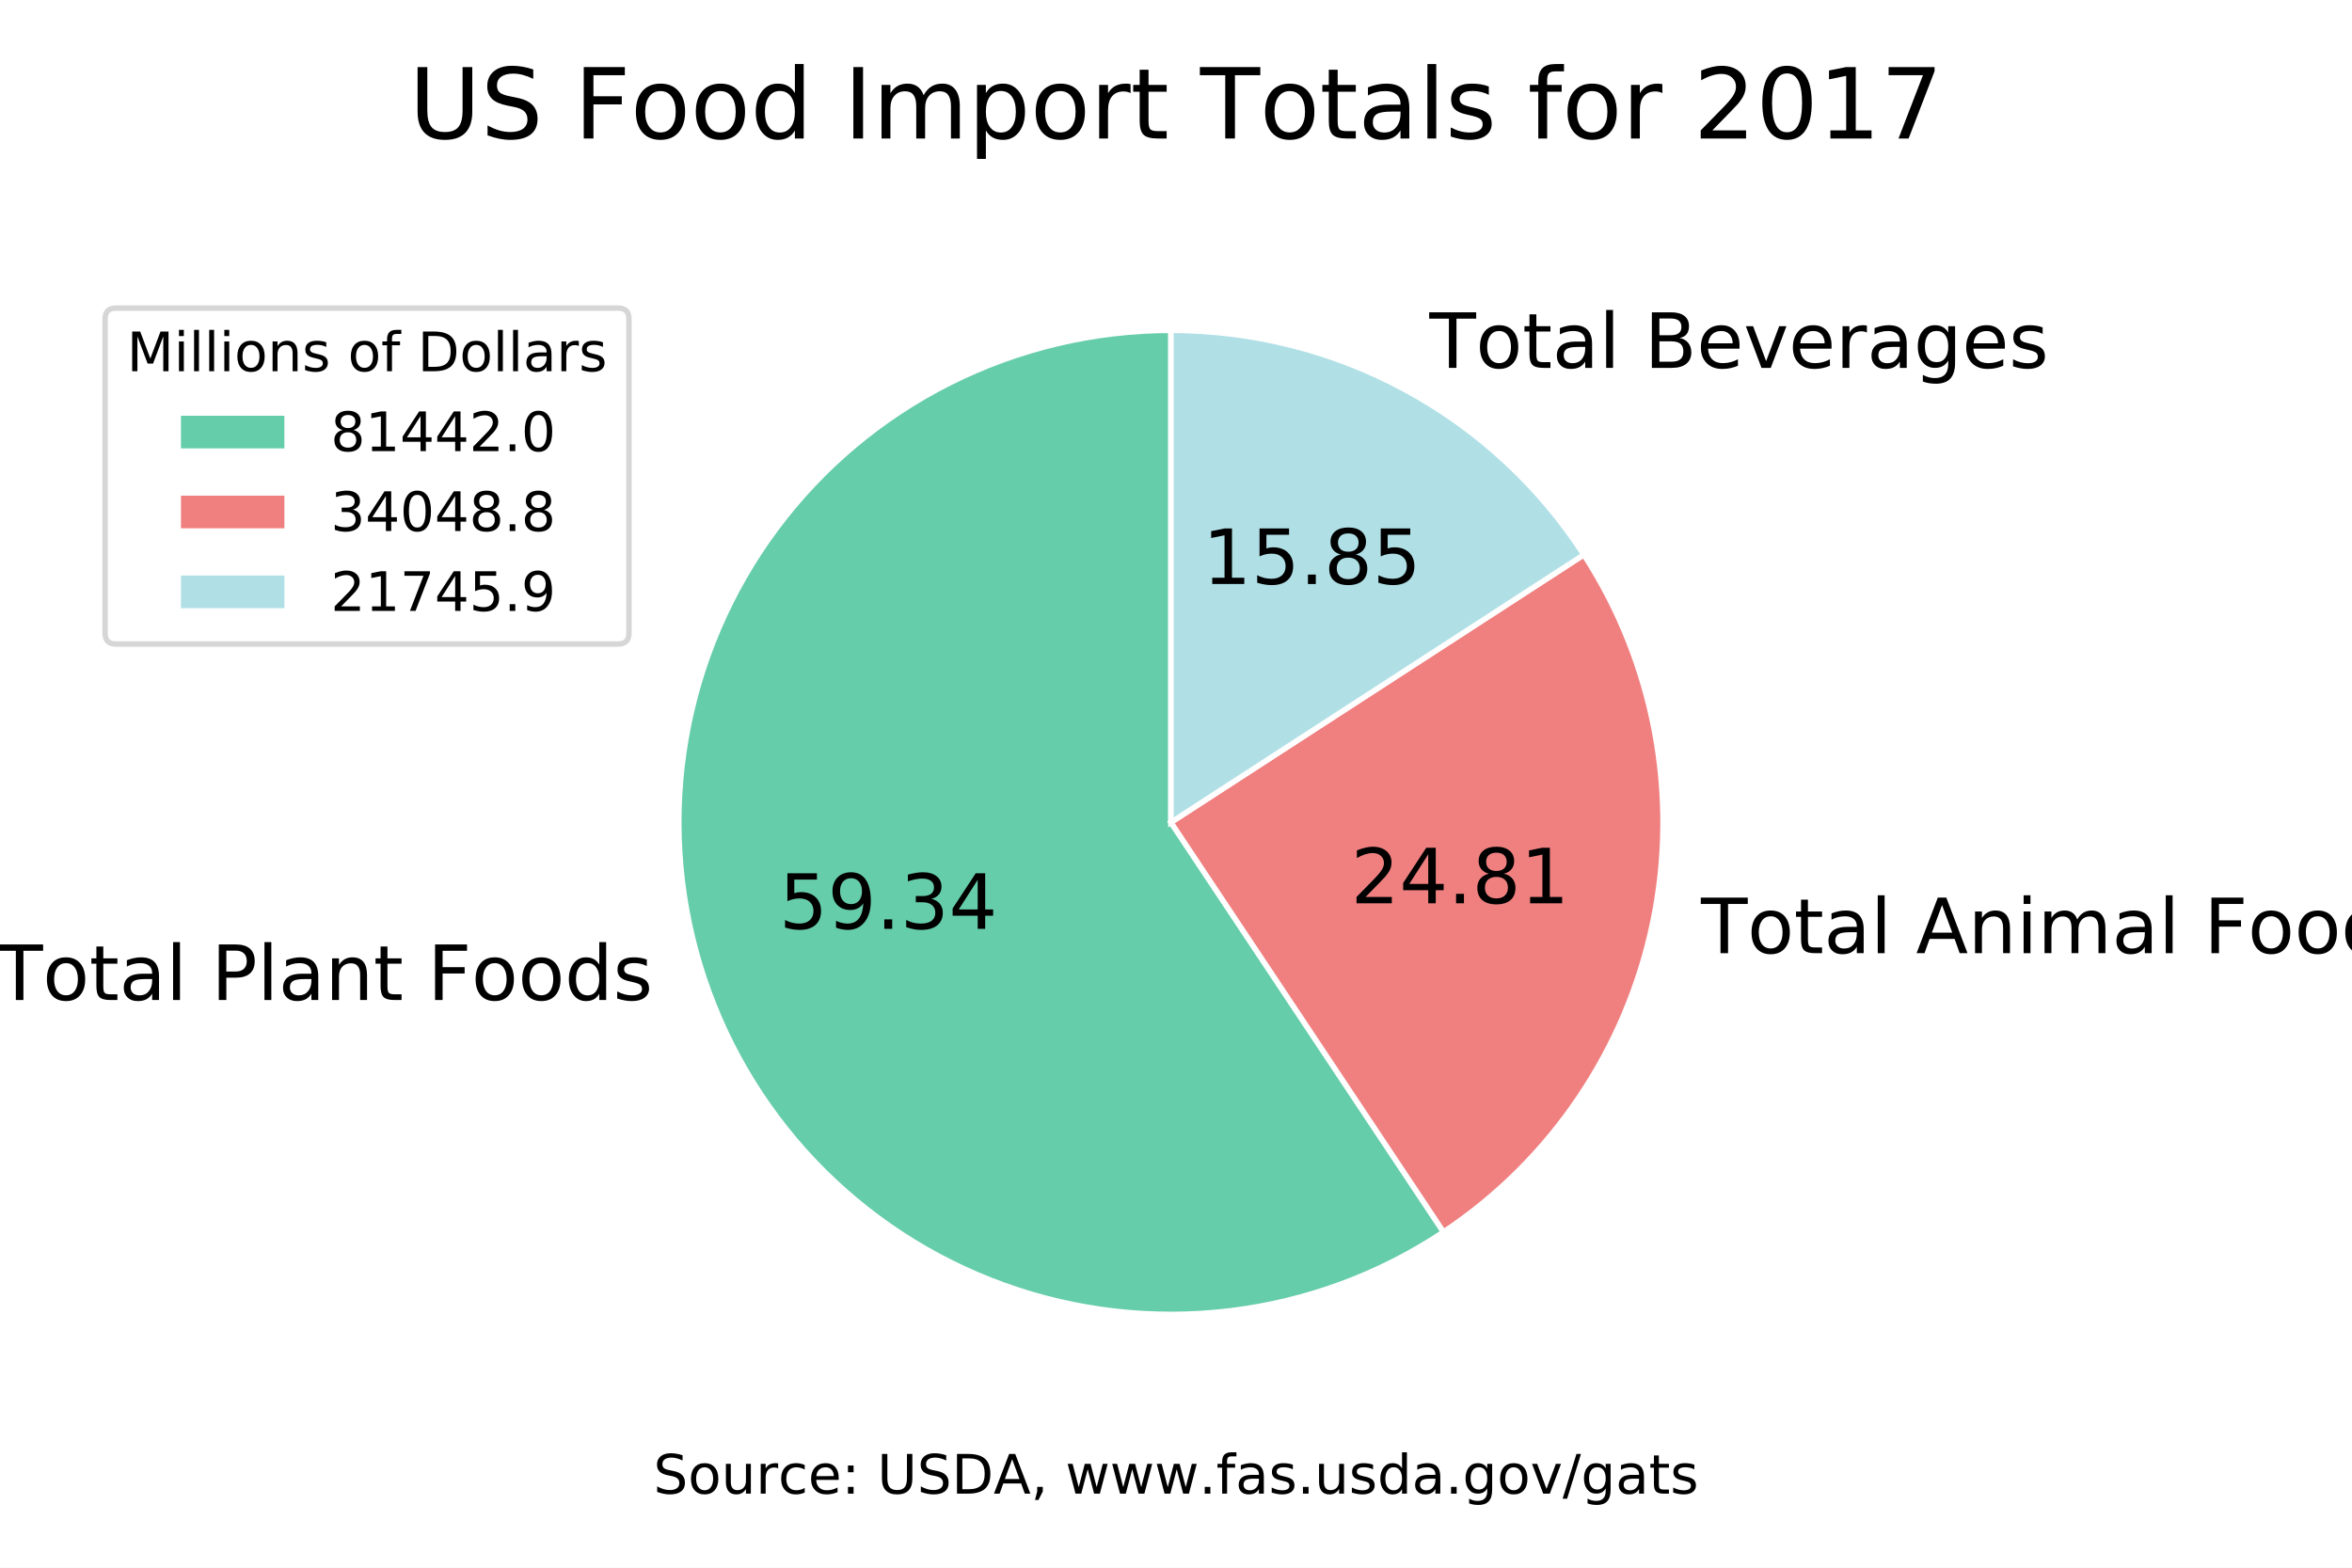
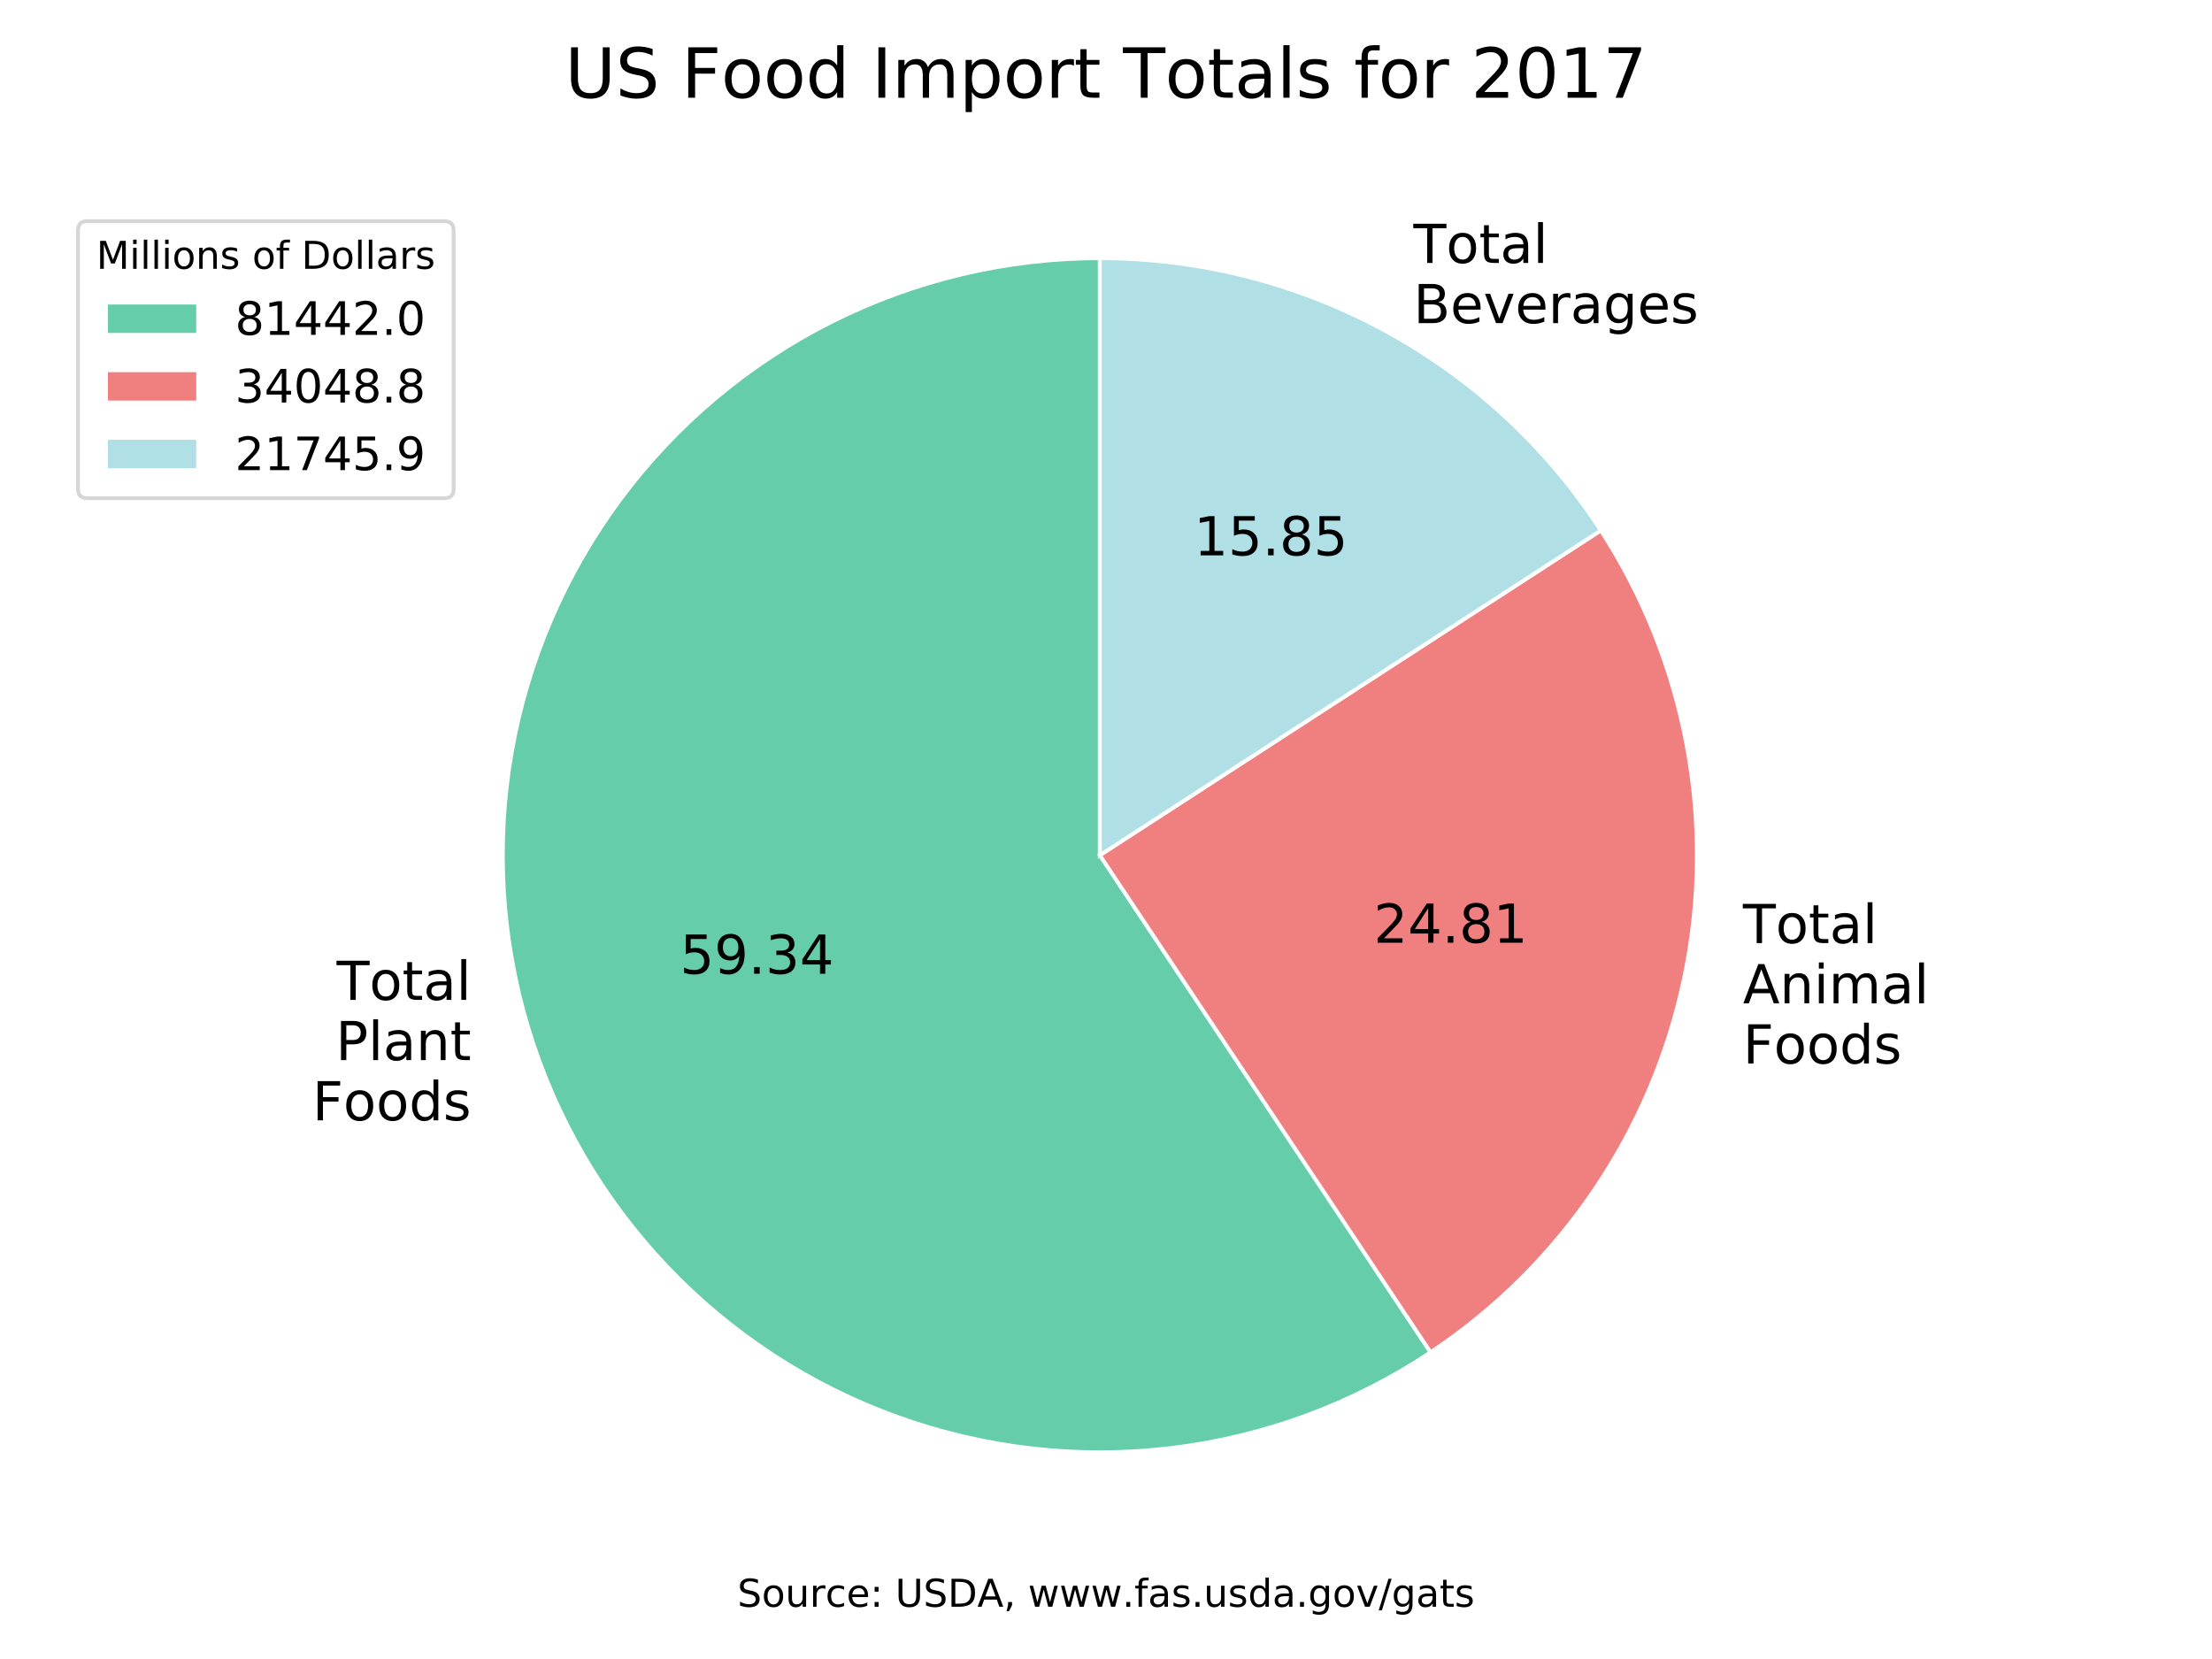
- <svg xmlns="http://www.w3.org/2000/svg" xmlns:xlink="http://www.w3.org/1999/xlink" height="288pt" version="1.1" viewBox="0 0 432 288" width="432pt">
+ <svg xmlns="http://www.w3.org/2000/svg" xmlns:xlink="http://www.w3.org/1999/xlink" height="432pt" version="1.1" viewBox="0 0 576 432" width="576pt">
  <defs>
    <style type="text/css">
*{stroke-linecap:butt;stroke-linejoin:round;}
  </style>
  </defs>
  <g id="figure_1">
    <g id="patch_1">
-       <path d="M 0 288  L 432 288  L 432 0  L 0 0  z " style="fill:#ffffff;" />
+       <path d="M 0 432  L 576 432  L 576 0  L 0 0  z " style="fill:#ffffff;" />
    </g>
    <g id="axes_1">
      <g id="patch_2">
-         <path d="M 215.068 60.691  C 200.962 60.691 187.049 63.993 174.448 70.332  C 161.846 76.672 150.902 85.874 142.494 97.2  C 134.085 108.526 128.443 121.665 126.022 135.561  C 123.6 149.458 124.465 163.731 128.547 177.234  C 132.628 190.736 139.815 203.098 149.529 213.326  C 159.244 223.554 171.219 231.368 184.494 236.139  C 197.768 240.911 211.977 242.509 225.98 240.806  C 239.983 239.103 253.395 234.145 265.139 226.331  L 215.068 151.079  L 215.068 60.691  z " style="fill:#66cdaa;stroke:#ffffff;stroke-linejoin:miter;" />
+         <path d="M 286.397 67.236  C 262.134 67.236 238.205 72.916 216.53 83.82  C 194.856 94.723 176.032 110.551 161.569 130.032  C 147.106 149.513 137.403 172.111 133.237 196.014  C 129.072 219.916 130.559 244.465 137.58 267.69  C 144.601 290.915 156.961 312.176 173.67 329.769  C 190.379 347.361 210.976 360.8 233.809 369.007  C 256.641 377.214 281.081 379.964 305.166 377.034  C 329.251 374.105 352.32 365.578 372.52 352.138  L 286.397 222.704  L 286.397 67.236  z " style="fill:#66cdaa;stroke:#ffffff;stroke-linejoin:miter;" />
      </g>
      <g id="patch_3">
-         <path d="M 265.139 226.331  C 284.935 213.16 298.755 192.695 303.577 169.412  C 308.4 146.13 303.846 121.859 290.912 101.908  L 215.068 151.079  L 265.139 226.331  z " style="fill:#f08080;stroke:#ffffff;stroke-linejoin:miter;" />
+         <path d="M 372.52 352.138  C 406.568 329.483 430.338 294.284 438.633 254.237  C 446.928 214.191 439.095 172.446 416.848 138.13  L 286.397 222.704  L 372.52 352.138  z " style="fill:#f08080;stroke:#ffffff;stroke-linejoin:miter;" />
      </g>
      <g id="patch_4">
-         <path d="M 290.912 101.908  C 282.711 89.259 271.474 78.859 258.228 71.661  C 244.982 64.462 230.143 60.691 215.068 60.691  L 215.068 151.079  L 290.912 101.908  z " style="fill:#b0e0e6;stroke:#ffffff;stroke-linejoin:miter;" />
+         <path d="M 416.848 138.13  C 402.742 116.373 383.415 98.486 360.632 86.105  C 337.849 73.723 312.327 67.236 286.397 67.236  L 286.397 222.704  L 416.848 138.13  z " style="fill:#b0e0e6;stroke:#ffffff;stroke-linejoin:miter;" />
      </g>
      <g id="matplotlib.axis_1">
        <g id="text_1">
-           <g transform="translate(216 263.1984)scale(0.1 -0.1)" />
+           <g transform="translate(288 407.1984)scale(0.1 -0.1)" />
          <defs>
            <path d="M 53.516 70.516  L 53.516 60.891  Q 47.906 63.578 42.922 64.891  Q 37.938 66.219 33.297 66.219  Q 25.25 66.219 20.875 63.094  Q 16.5 59.969 16.5 54.203  Q 16.5 49.359 19.406 46.891  Q 22.312 44.438 30.422 42.922  L 36.375 41.703  Q 47.406 39.594 52.656 34.297  Q 57.906 29 57.906 20.125  Q 57.906 9.516 50.797 4.047  Q 43.703 -1.422 29.984 -1.422  Q 24.812 -1.422 18.969 -0.25  Q 13.141 0.922 6.891 3.219  L 6.891 13.375  Q 12.891 10.016 18.656 8.297  Q 24.422 6.594 29.984 6.594  Q 38.422 6.594 43.016 9.906  Q 47.609 13.234 47.609 19.391  Q 47.609 24.75 44.312 27.781  Q 41.016 30.812 33.5 32.328  L 27.484 33.5  Q 16.453 35.688 11.516 40.375  Q 6.594 45.062 6.594 53.422  Q 6.594 63.094 13.406 68.656  Q 20.219 74.219 32.172 74.219  Q 37.312 74.219 42.625 73.281  Q 47.953 72.359 53.516 70.516  z " id="DejaVuSans-53" />
            <path d="M 30.609 48.391  Q 23.391 48.391 19.188 42.75  Q 14.984 37.109 14.984 27.297  Q 14.984 17.484 19.156 11.844  Q 23.344 6.203 30.609 6.203  Q 37.797 6.203 41.984 11.859  Q 46.188 17.531 46.188 27.297  Q 46.188 37.016 41.984 42.703  Q 37.797 48.391 30.609 48.391  z M 30.609 56  Q 42.328 56 49.016 48.375  Q 55.719 40.766 55.719 27.297  Q 55.719 13.875 49.016 6.219  Q 42.328 -1.422 30.609 -1.422  Q 18.844 -1.422 12.172 6.219  Q 5.516 13.875 5.516 27.297  Q 5.516 40.766 12.172 48.375  Q 18.844 56 30.609 56  z " id="DejaVuSans-6f" />
            <path d="M 8.5 21.578  L 8.5 54.688  L 17.484 54.688  L 17.484 21.922  Q 17.484 14.156 20.5 10.266  Q 23.531 6.391 29.594 6.391  Q 36.859 6.391 41.078 11.031  Q 45.312 15.672 45.312 23.688  L 45.312 54.688  L 54.297 54.688  L 54.297 0  L 45.312 0  L 45.312 8.406  Q 42.047 3.422 37.719 1  Q 33.406 -1.422 27.688 -1.422  Q 18.266 -1.422 13.375 4.438  Q 8.5 10.297 8.5 21.578  z M 31.109 56  z " id="DejaVuSans-75" />
            <path d="M 41.109 46.297  Q 39.594 47.172 37.812 47.578  Q 36.031 48 33.891 48  Q 26.266 48 22.188 43.047  Q 18.109 38.094 18.109 28.812  L 18.109 0  L 9.078 0  L 9.078 54.688  L 18.109 54.688  L 18.109 46.188  Q 20.953 51.172 25.484 53.578  Q 30.031 56 36.531 56  Q 37.453 56 38.578 55.875  Q 39.703 55.766 41.062 55.516  z " id="DejaVuSans-72" />
            <path d="M 48.781 52.594  L 48.781 44.188  Q 44.969 46.297 41.141 47.344  Q 37.312 48.391 33.406 48.391  Q 24.656 48.391 19.812 42.844  Q 14.984 37.312 14.984 27.297  Q 14.984 17.281 19.812 11.734  Q 24.656 6.203 33.406 6.203  Q 37.312 6.203 41.141 7.25  Q 44.969 8.297 48.781 10.406  L 48.781 2.094  Q 45.016 0.344 40.984 -0.531  Q 36.969 -1.422 32.422 -1.422  Q 20.062 -1.422 12.781 6.344  Q 5.516 14.109 5.516 27.297  Q 5.516 40.672 12.859 48.328  Q 20.219 56 33.016 56  Q 37.156 56 41.109 55.141  Q 45.062 54.297 48.781 52.594  z " id="DejaVuSans-63" />
            <path d="M 56.203 29.594  L 56.203 25.203  L 14.891 25.203  Q 15.484 15.922 20.484 11.062  Q 25.484 6.203 34.422 6.203  Q 39.594 6.203 44.453 7.469  Q 49.312 8.734 54.109 11.281  L 54.109 2.781  Q 49.266 0.734 44.188 -0.344  Q 39.109 -1.422 33.891 -1.422  Q 20.797 -1.422 13.156 6.188  Q 5.516 13.812 5.516 26.812  Q 5.516 40.234 12.766 48.109  Q 20.016 56 32.328 56  Q 43.359 56 49.781 48.891  Q 56.203 41.797 56.203 29.594  z M 47.219 32.234  Q 47.125 39.594 43.094 43.984  Q 39.062 48.391 32.422 48.391  Q 24.906 48.391 20.391 44.141  Q 15.875 39.891 15.188 32.172  z " id="DejaVuSans-65" />
            <path d="M 11.719 12.406  L 22.016 12.406  L 22.016 0  L 11.719 0  z M 11.719 51.703  L 22.016 51.703  L 22.016 39.312  L 11.719 39.312  z " id="DejaVuSans-3a" />
            <path id="DejaVuSans-20" />
            <path d="M 8.688 72.906  L 18.609 72.906  L 18.609 28.609  Q 18.609 16.891 22.844 11.734  Q 27.094 6.594 36.625 6.594  Q 46.094 6.594 50.344 11.734  Q 54.594 16.891 54.594 28.609  L 54.594 72.906  L 64.5 72.906  L 64.5 27.391  Q 64.5 13.141 57.438 5.859  Q 50.391 -1.422 36.625 -1.422  Q 22.797 -1.422 15.734 5.859  Q 8.688 13.141 8.688 27.391  z " id="DejaVuSans-55" />
            <path d="M 19.672 64.797  L 19.672 8.109  L 31.594 8.109  Q 46.688 8.109 53.688 14.938  Q 60.688 21.781 60.688 36.531  Q 60.688 51.172 53.688 57.984  Q 46.688 64.797 31.594 64.797  z M 9.812 72.906  L 30.078 72.906  Q 51.266 72.906 61.172 64.094  Q 71.094 55.281 71.094 36.531  Q 71.094 17.672 61.125 8.828  Q 51.172 0 30.078 0  L 9.812 0  z " id="DejaVuSans-44" />
            <path d="M 34.188 63.188  L 20.797 26.906  L 47.609 26.906  z M 28.609 72.906  L 39.797 72.906  L 67.578 0  L 57.328 0  L 50.688 18.703  L 17.828 18.703  L 11.188 0  L 0.781 0  z " id="DejaVuSans-41" />
            <path d="M 11.719 12.406  L 22.016 12.406  L 22.016 4  L 14.016 -11.625  L 7.719 -11.625  L 11.719 4  z " id="DejaVuSans-2c" />
            <path d="M 4.203 54.688  L 13.188 54.688  L 24.422 12.016  L 35.594 54.688  L 46.188 54.688  L 57.422 12.016  L 68.609 54.688  L 77.594 54.688  L 63.281 0  L 52.688 0  L 40.922 44.828  L 29.109 0  L 18.5 0  z " id="DejaVuSans-77" />
            <path d="M 10.688 12.406  L 21 12.406  L 21 0  L 10.688 0  z " id="DejaVuSans-2e" />
            <path d="M 37.109 75.984  L 37.109 68.5  L 28.516 68.5  Q 23.688 68.5 21.797 66.547  Q 19.922 64.594 19.922 59.516  L 19.922 54.688  L 34.719 54.688  L 34.719 47.703  L 19.922 47.703  L 19.922 0  L 10.891 0  L 10.891 47.703  L 2.297 47.703  L 2.297 54.688  L 10.891 54.688  L 10.891 58.5  Q 10.891 67.625 15.141 71.797  Q 19.391 75.984 28.609 75.984  z " id="DejaVuSans-66" />
            <path d="M 34.281 27.484  Q 23.391 27.484 19.188 25  Q 14.984 22.516 14.984 16.5  Q 14.984 11.719 18.141 8.906  Q 21.297 6.109 26.703 6.109  Q 34.188 6.109 38.703 11.406  Q 43.219 16.703 43.219 25.484  L 43.219 27.484  z M 52.203 31.203  L 52.203 0  L 43.219 0  L 43.219 8.297  Q 40.141 3.328 35.547 0.953  Q 30.953 -1.422 24.312 -1.422  Q 15.922 -1.422 10.953 3.297  Q 6 8.016 6 15.922  Q 6 25.141 12.172 29.828  Q 18.359 34.516 30.609 34.516  L 43.219 34.516  L 43.219 35.406  Q 43.219 41.609 39.141 45  Q 35.062 48.391 27.688 48.391  Q 23 48.391 18.547 47.266  Q 14.109 46.141 10.016 43.891  L 10.016 52.203  Q 14.938 54.109 19.578 55.047  Q 24.219 56 28.609 56  Q 40.484 56 46.344 49.844  Q 52.203 43.703 52.203 31.203  z " id="DejaVuSans-61" />
            <path d="M 44.281 53.078  L 44.281 44.578  Q 40.484 46.531 36.375 47.5  Q 32.281 48.484 27.875 48.484  Q 21.188 48.484 17.844 46.438  Q 14.5 44.391 14.5 40.281  Q 14.5 37.156 16.891 35.375  Q 19.281 33.594 26.516 31.984  L 29.594 31.297  Q 39.156 29.25 43.188 25.516  Q 47.219 21.781 47.219 15.094  Q 47.219 7.469 41.188 3.016  Q 35.156 -1.422 24.609 -1.422  Q 20.219 -1.422 15.453 -0.562  Q 10.688 0.297 5.422 2  L 5.422 11.281  Q 10.406 8.688 15.234 7.391  Q 20.062 6.109 24.812 6.109  Q 31.156 6.109 34.562 8.281  Q 37.984 10.453 37.984 14.406  Q 37.984 18.062 35.516 20.016  Q 33.062 21.969 24.703 23.781  L 21.578 24.516  Q 13.234 26.266 9.516 29.906  Q 5.812 33.547 5.812 39.891  Q 5.812 47.609 11.281 51.797  Q 16.75 56 26.812 56  Q 31.781 56 36.172 55.266  Q 40.578 54.547 44.281 53.078  z " id="DejaVuSans-73" />
            <path d="M 45.406 46.391  L 45.406 75.984  L 54.391 75.984  L 54.391 0  L 45.406 0  L 45.406 8.203  Q 42.578 3.328 38.25 0.953  Q 33.938 -1.422 27.875 -1.422  Q 17.969 -1.422 11.734 6.484  Q 5.516 14.406 5.516 27.297  Q 5.516 40.188 11.734 48.094  Q 17.969 56 27.875 56  Q 33.938 56 38.25 53.625  Q 42.578 51.266 45.406 46.391  z M 14.797 27.297  Q 14.797 17.391 18.875 11.75  Q 22.953 6.109 30.078 6.109  Q 37.203 6.109 41.297 11.75  Q 45.406 17.391 45.406 27.297  Q 45.406 37.203 41.297 42.844  Q 37.203 48.484 30.078 48.484  Q 22.953 48.484 18.875 42.844  Q 14.797 37.203 14.797 27.297  z " id="DejaVuSans-64" />
            <path d="M 45.406 27.984  Q 45.406 37.75 41.375 43.109  Q 37.359 48.484 30.078 48.484  Q 22.859 48.484 18.828 43.109  Q 14.797 37.75 14.797 27.984  Q 14.797 18.266 18.828 12.891  Q 22.859 7.516 30.078 7.516  Q 37.359 7.516 41.375 12.891  Q 45.406 18.266 45.406 27.984  z M 54.391 6.781  Q 54.391 -7.172 48.188 -13.984  Q 42 -20.797 29.203 -20.797  Q 24.469 -20.797 20.266 -20.094  Q 16.062 -19.391 12.109 -17.922  L 12.109 -9.188  Q 16.062 -11.328 19.922 -12.344  Q 23.781 -13.375 27.781 -13.375  Q 36.625 -13.375 41.016 -8.766  Q 45.406 -4.156 45.406 5.172  L 45.406 9.625  Q 42.625 4.781 38.281 2.391  Q 33.938 0 27.875 0  Q 17.828 0 11.672 7.656  Q 5.516 15.328 5.516 27.984  Q 5.516 40.672 11.672 48.328  Q 17.828 56 27.875 56  Q 33.938 56 38.281 53.609  Q 42.625 51.219 45.406 46.391  L 45.406 54.688  L 54.391 54.688  z " id="DejaVuSans-67" />
            <path d="M 2.984 54.688  L 12.5 54.688  L 29.594 8.797  L 46.688 54.688  L 56.203 54.688  L 35.688 0  L 23.484 0  z " id="DejaVuSans-76" />
            <path d="M 25.391 72.906  L 33.688 72.906  L 8.297 -9.281  L 0 -9.281  z " id="DejaVuSans-2f" />
            <path d="M 18.312 70.219  L 18.312 54.688  L 36.812 54.688  L 36.812 47.703  L 18.312 47.703  L 18.312 18.016  Q 18.312 11.328 20.141 9.422  Q 21.969 7.516 27.594 7.516  L 36.812 7.516  L 36.812 0  L 27.594 0  Q 17.188 0 13.234 3.875  Q 9.281 7.766 9.281 18.016  L 9.281 47.703  L 2.688 47.703  L 2.688 54.688  L 9.281 54.688  L 9.281 70.219  z " id="DejaVuSans-74" />
          </defs>
-           <g transform="translate(120.0148 274.3963)scale(0.1 -0.1)">
+           <g transform="translate(192.0148 418.3963)scale(0.1 -0.1)">
            <use xlink:href="#DejaVuSans-53" />
            <use x="63.477" xlink:href="#DejaVuSans-6f" />
            <use x="124.658" xlink:href="#DejaVuSans-75" />
            <use x="188.037" xlink:href="#DejaVuSans-72" />
            <use x="229.119" xlink:href="#DejaVuSans-63" />
            <use x="284.1" xlink:href="#DejaVuSans-65" />
            <use x="345.623" xlink:href="#DejaVuSans-3a" />
            <use x="379.314" xlink:href="#DejaVuSans-20" />
            <use x="411.102" xlink:href="#DejaVuSans-55" />
            <use x="484.295" xlink:href="#DejaVuSans-53" />
            <use x="547.771" xlink:href="#DejaVuSans-44" />
            <use x="624.758" xlink:href="#DejaVuSans-41" />
            <use x="693.166" xlink:href="#DejaVuSans-2c" />
            <use x="724.953" xlink:href="#DejaVuSans-20" />
            <use x="756.74" xlink:href="#DejaVuSans-77" />
            <use x="838.527" xlink:href="#DejaVuSans-77" />
            <use x="920.314" xlink:href="#DejaVuSans-77" />
            <use x="1001.961" xlink:href="#DejaVuSans-2e" />
            <use x="1033.748" xlink:href="#DejaVuSans-66" />
            <use x="1068.953" xlink:href="#DejaVuSans-61" />
            <use x="1130.232" xlink:href="#DejaVuSans-73" />
            <use x="1182.332" xlink:href="#DejaVuSans-2e" />
            <use x="1214.119" xlink:href="#DejaVuSans-75" />
            <use x="1277.498" xlink:href="#DejaVuSans-73" />
            <use x="1329.598" xlink:href="#DejaVuSans-64" />
            <use x="1393.074" xlink:href="#DejaVuSans-61" />
            <use x="1454.354" xlink:href="#DejaVuSans-2e" />
            <use x="1486.141" xlink:href="#DejaVuSans-67" />
            <use x="1549.617" xlink:href="#DejaVuSans-6f" />
            <use x="1610.799" xlink:href="#DejaVuSans-76" />
            <use x="1669.979" xlink:href="#DejaVuSans-2f" />
            <use x="1703.67" xlink:href="#DejaVuSans-67" />
            <use x="1767.146" xlink:href="#DejaVuSans-61" />
            <use x="1828.426" xlink:href="#DejaVuSans-74" />
            <use x="1867.635" xlink:href="#DejaVuSans-73" />
          </g>
        </g>
      </g>
      <g id="matplotlib.axis_2" />
      <g id="text_2">
        <defs>
          <path d="M -0.297 72.906  L 61.375 72.906  L 61.375 64.594  L 35.5 64.594  L 35.5 0  L 25.594 0  L 25.594 64.594  L -0.297 64.594  z " id="DejaVuSans-54" />
          <path d="M 9.422 75.984  L 18.406 75.984  L 18.406 0  L 9.422 0  z " id="DejaVuSans-6c" />
-           <path d="M 19.672 64.797  L 19.672 37.406  L 32.078 37.406  Q 38.969 37.406 42.719 40.969  Q 46.484 44.531 46.484 51.125  Q 46.484 57.672 42.719 61.234  Q 38.969 64.797 32.078 64.797  z M 9.812 72.906  L 32.078 72.906  Q 44.344 72.906 50.609 67.359  Q 56.891 61.812 56.891 51.125  Q 56.891 40.328 50.609 34.812  Q 44.344 29.297 32.078 29.297  L 19.672 29.297  L 19.672 0  L 9.812 0  z " id="DejaVuSans-50" />
-           <path d="M 54.891 33.016  L 54.891 0  L 45.906 0  L 45.906 32.719  Q 45.906 40.484 42.875 44.328  Q 39.844 48.188 33.797 48.188  Q 26.516 48.188 22.312 43.547  Q 18.109 38.922 18.109 30.906  L 18.109 0  L 9.078 0  L 9.078 54.688  L 18.109 54.688  L 18.109 46.188  Q 21.344 51.125 25.703 53.562  Q 30.078 56 35.797 56  Q 45.219 56 50.047 50.172  Q 54.891 44.344 54.891 33.016  z " id="DejaVuSans-6e" />
-           <path d="M 9.812 72.906  L 51.703 72.906  L 51.703 64.594  L 19.672 64.594  L 19.672 43.109  L 48.578 43.109  L 48.578 34.812  L 19.672 34.812  L 19.672 0  L 9.812 0  z " id="DejaVuSans-46" />
-         </defs>
-         <g transform="translate(-0.67188 183.7122)scale(0.14 -0.14)">
+         </defs>
+         <g transform="translate(87.66113 260.3746)scale(0.14 -0.14)">
          <use xlink:href="#DejaVuSans-54" />
          <use x="60.818" xlink:href="#DejaVuSans-6f" />
          <use x="122" xlink:href="#DejaVuSans-74" />
          <use x="161.209" xlink:href="#DejaVuSans-61" />
          <use x="222.488" xlink:href="#DejaVuSans-6c" />
-           <use x="250.271" xlink:href="#DejaVuSans-20" />
-           <use x="282.059" xlink:href="#DejaVuSans-50" />
-           <use x="342.361" xlink:href="#DejaVuSans-6c" />
-           <use x="370.145" xlink:href="#DejaVuSans-61" />
-           <use x="431.424" xlink:href="#DejaVuSans-6e" />
-           <use x="494.803" xlink:href="#DejaVuSans-74" />
-           <use x="534.012" xlink:href="#DejaVuSans-20" />
-           <use x="565.799" xlink:href="#DejaVuSans-46" />
-           <use x="623.271" xlink:href="#DejaVuSans-6f" />
-           <use x="684.453" xlink:href="#DejaVuSans-6f" />
-           <use x="745.635" xlink:href="#DejaVuSans-64" />
-           <use x="809.111" xlink:href="#DejaVuSans-73" />
+         </g>
+         <defs>
+           <path d="M 19.672 64.797  L 19.672 37.406  L 32.078 37.406  Q 38.969 37.406 42.719 40.969  Q 46.484 44.531 46.484 51.125  Q 46.484 57.672 42.719 61.234  Q 38.969 64.797 32.078 64.797  z M 9.812 72.906  L 32.078 72.906  Q 44.344 72.906 50.609 67.359  Q 56.891 61.812 56.891 51.125  Q 56.891 40.328 50.609 34.812  Q 44.344 29.297 32.078 29.297  L 19.672 29.297  L 19.672 0  L 9.812 0  z " id="DejaVuSans-50" />
+           <path d="M 54.891 33.016  L 54.891 0  L 45.906 0  L 45.906 32.719  Q 45.906 40.484 42.875 44.328  Q 39.844 48.188 33.797 48.188  Q 26.516 48.188 22.312 43.547  Q 18.109 38.922 18.109 30.906  L 18.109 0  L 9.078 0  L 9.078 54.688  L 18.109 54.688  L 18.109 46.188  Q 21.344 51.125 25.703 53.562  Q 30.078 56 35.797 56  Q 45.219 56 50.047 50.172  Q 54.891 44.344 54.891 33.016  z " id="DejaVuSans-6e" />
+         </defs>
+         <g transform="translate(87.42707 276.0515)scale(0.14 -0.14)">
+           <use xlink:href="#DejaVuSans-50" />
+           <use x="60.303" xlink:href="#DejaVuSans-6c" />
+           <use x="88.086" xlink:href="#DejaVuSans-61" />
+           <use x="149.365" xlink:href="#DejaVuSans-6e" />
+           <use x="212.744" xlink:href="#DejaVuSans-74" />
+         </g>
+         <defs>
+           <path d="M 9.812 72.906  L 51.703 72.906  L 51.703 64.594  L 19.672 64.594  L 19.672 43.109  L 48.578 43.109  L 48.578 34.812  L 19.672 34.812  L 19.672 0  L 9.812 0  z " id="DejaVuSans-46" />
+         </defs>
+         <g transform="translate(81.33925 291.7284)scale(0.14 -0.14)">
+           <use xlink:href="#DejaVuSans-46" />
+           <use x="57.473" xlink:href="#DejaVuSans-6f" />
+           <use x="118.654" xlink:href="#DejaVuSans-6f" />
+           <use x="179.836" xlink:href="#DejaVuSans-64" />
+           <use x="243.312" xlink:href="#DejaVuSans-73" />
        </g>
      </g>
      <g id="text_3">
        <defs>
          <path d="M 10.797 72.906  L 49.516 72.906  L 49.516 64.594  L 19.828 64.594  L 19.828 46.734  Q 21.969 47.469 24.109 47.828  Q 26.266 48.188 28.422 48.188  Q 40.625 48.188 47.75 41.5  Q 54.891 34.812 54.891 23.391  Q 54.891 11.625 47.562 5.094  Q 40.234 -1.422 26.906 -1.422  Q 22.312 -1.422 17.547 -0.641  Q 12.797 0.141 7.719 1.703  L 7.719 11.625  Q 12.109 9.234 16.797 8.062  Q 21.484 6.891 26.703 6.891  Q 35.156 6.891 40.078 11.328  Q 45.016 15.766 45.016 23.391  Q 45.016 31 40.078 35.438  Q 35.156 39.891 26.703 39.891  Q 22.75 39.891 18.812 39.016  Q 14.891 38.141 10.797 36.281  z " id="DejaVuSans-35" />
          <path d="M 10.984 1.516  L 10.984 10.5  Q 14.703 8.734 18.5 7.812  Q 22.312 6.891 25.984 6.891  Q 35.75 6.891 40.891 13.453  Q 46.047 20.016 46.781 33.406  Q 43.953 29.203 39.594 26.953  Q 35.25 24.703 29.984 24.703  Q 19.047 24.703 12.672 31.312  Q 6.297 37.938 6.297 49.422  Q 6.297 60.641 12.938 67.422  Q 19.578 74.219 30.609 74.219  Q 43.266 74.219 49.922 64.516  Q 56.594 54.828 56.594 36.375  Q 56.594 19.141 48.406 8.859  Q 40.234 -1.422 26.422 -1.422  Q 22.703 -1.422 18.891 -0.688  Q 15.094 0.047 10.984 1.516  z M 30.609 32.422  Q 37.25 32.422 41.125 36.953  Q 45.016 41.5 45.016 49.422  Q 45.016 57.281 41.125 61.844  Q 37.25 66.406 30.609 66.406  Q 23.969 66.406 20.094 61.844  Q 16.219 57.281 16.219 49.422  Q 16.219 41.5 20.094 36.953  Q 23.969 32.422 30.609 32.422  z " id="DejaVuSans-39" />
          <path d="M 40.578 39.312  Q 47.656 37.797 51.625 33  Q 55.609 28.219 55.609 21.188  Q 55.609 10.406 48.188 4.484  Q 40.766 -1.422 27.094 -1.422  Q 22.516 -1.422 17.656 -0.516  Q 12.797 0.391 7.625 2.203  L 7.625 11.719  Q 11.719 9.328 16.594 8.109  Q 21.484 6.891 26.812 6.891  Q 36.078 6.891 40.938 10.547  Q 45.797 14.203 45.797 21.188  Q 45.797 27.641 41.281 31.266  Q 36.766 34.906 28.719 34.906  L 20.219 34.906  L 20.219 43.016  L 29.109 43.016  Q 36.375 43.016 40.234 45.922  Q 44.094 48.828 44.094 54.297  Q 44.094 59.906 40.109 62.906  Q 36.141 65.922 28.719 65.922  Q 24.656 65.922 20.016 65.031  Q 15.375 64.156 9.812 62.312  L 9.812 71.094  Q 15.438 72.656 20.344 73.438  Q 25.25 74.219 29.594 74.219  Q 40.828 74.219 47.359 69.109  Q 53.906 64.016 53.906 55.328  Q 53.906 49.266 50.438 45.094  Q 46.969 40.922 40.578 39.312  z " id="DejaVuSans-33" />
          <path d="M 37.797 64.312  L 12.891 25.391  L 37.797 25.391  z M 35.203 72.906  L 47.609 72.906  L 47.609 25.391  L 58.016 25.391  L 58.016 17.188  L 47.609 17.188  L 47.609 0  L 37.797 0  L 37.797 17.188  L 4.891 17.188  L 4.891 26.703  z " id="DejaVuSans-34" />
        </defs>
-         <g transform="translate(143.1154 170.6349)scale(0.14 -0.14)">
+         <g transform="translate(177.0671 253.5586)scale(0.14 -0.14)">
          <use xlink:href="#DejaVuSans-35" />
          <use x="63.623" xlink:href="#DejaVuSans-39" />
          <use x="127.246" xlink:href="#DejaVuSans-2e" />
          <use x="159.033" xlink:href="#DejaVuSans-33" />
          <use x="222.656" xlink:href="#DejaVuSans-34" />
        </g>
      </g>
      <g id="text_4">
-         <defs>
-           <path d="M 9.422 54.688  L 18.406 54.688  L 18.406 0  L 9.422 0  z M 9.422 75.984  L 18.406 75.984  L 18.406 64.594  L 9.422 64.594  z " id="DejaVuSans-69" />
-           <path d="M 52 44.188  Q 55.375 50.25 60.062 53.125  Q 64.75 56 71.094 56  Q 79.641 56 84.281 50.016  Q 88.922 44.047 88.922 33.016  L 88.922 0  L 79.891 0  L 79.891 32.719  Q 79.891 40.578 77.094 44.375  Q 74.312 48.188 68.609 48.188  Q 61.625 48.188 57.562 43.547  Q 53.516 38.922 53.516 30.906  L 53.516 0  L 44.484 0  L 44.484 32.719  Q 44.484 40.625 41.703 44.406  Q 38.922 48.188 33.109 48.188  Q 26.219 48.188 22.156 43.531  Q 18.109 38.875 18.109 30.906  L 18.109 0  L 9.078 0  L 9.078 54.688  L 18.109 54.688  L 18.109 46.188  Q 21.188 51.219 25.484 53.609  Q 29.781 56 35.688 56  Q 41.656 56 45.828 52.969  Q 50 49.953 52 44.188  z " id="DejaVuSans-6d" />
-         </defs>
-         <g transform="translate(312.4282 175.1089)scale(0.14 -0.14)">
+         <g transform="translate(453.8566 245.5769)scale(0.14 -0.14)">
          <use xlink:href="#DejaVuSans-54" />
          <use x="60.818" xlink:href="#DejaVuSans-6f" />
          <use x="122" xlink:href="#DejaVuSans-74" />
          <use x="161.209" xlink:href="#DejaVuSans-61" />
          <use x="222.488" xlink:href="#DejaVuSans-6c" />
-           <use x="250.271" xlink:href="#DejaVuSans-20" />
-           <use x="282.059" xlink:href="#DejaVuSans-41" />
-           <use x="350.467" xlink:href="#DejaVuSans-6e" />
-           <use x="413.846" xlink:href="#DejaVuSans-69" />
-           <use x="441.629" xlink:href="#DejaVuSans-6d" />
-           <use x="539.041" xlink:href="#DejaVuSans-61" />
-           <use x="600.32" xlink:href="#DejaVuSans-6c" />
-           <use x="628.104" xlink:href="#DejaVuSans-20" />
-           <use x="659.891" xlink:href="#DejaVuSans-46" />
-           <use x="717.363" xlink:href="#DejaVuSans-6f" />
-           <use x="778.545" xlink:href="#DejaVuSans-6f" />
-           <use x="839.727" xlink:href="#DejaVuSans-64" />
-           <use x="903.203" xlink:href="#DejaVuSans-73" />
+         </g>
+         <defs>
+           <path d="M 9.422 54.688  L 18.406 54.688  L 18.406 0  L 9.422 0  z M 9.422 75.984  L 18.406 75.984  L 18.406 64.594  L 9.422 64.594  z " id="DejaVuSans-69" />
+           <path d="M 52 44.188  Q 55.375 50.25 60.062 53.125  Q 64.75 56 71.094 56  Q 79.641 56 84.281 50.016  Q 88.922 44.047 88.922 33.016  L 88.922 0  L 79.891 0  L 79.891 32.719  Q 79.891 40.578 77.094 44.375  Q 74.312 48.188 68.609 48.188  Q 61.625 48.188 57.562 43.547  Q 53.516 38.922 53.516 30.906  L 53.516 0  L 44.484 0  L 44.484 32.719  Q 44.484 40.625 41.703 44.406  Q 38.922 48.188 33.109 48.188  Q 26.219 48.188 22.156 43.531  Q 18.109 38.875 18.109 30.906  L 18.109 0  L 9.078 0  L 9.078 54.688  L 18.109 54.688  L 18.109 46.188  Q 21.188 51.219 25.484 53.609  Q 29.781 56 35.688 56  Q 41.656 56 45.828 52.969  Q 50 49.953 52 44.188  z " id="DejaVuSans-6d" />
+         </defs>
+         <g transform="translate(453.8566 261.2538)scale(0.14 -0.14)">
+           <use xlink:href="#DejaVuSans-41" />
+           <use x="68.408" xlink:href="#DejaVuSans-6e" />
+           <use x="131.787" xlink:href="#DejaVuSans-69" />
+           <use x="159.57" xlink:href="#DejaVuSans-6d" />
+           <use x="256.982" xlink:href="#DejaVuSans-61" />
+           <use x="318.262" xlink:href="#DejaVuSans-6c" />
+         </g>
+         <g transform="translate(453.8566 276.9307)scale(0.14 -0.14)">
+           <use xlink:href="#DejaVuSans-46" />
+           <use x="57.473" xlink:href="#DejaVuSans-6f" />
+           <use x="118.654" xlink:href="#DejaVuSans-6f" />
+           <use x="179.836" xlink:href="#DejaVuSans-64" />
+           <use x="243.312" xlink:href="#DejaVuSans-73" />
        </g>
      </g>
      <g id="text_5">
        <defs>
          <path d="M 19.188 8.297  L 53.609 8.297  L 53.609 0  L 7.328 0  L 7.328 8.297  Q 12.938 14.109 22.625 23.891  Q 32.328 33.688 34.812 36.531  Q 39.547 41.844 41.422 45.531  Q 43.312 49.219 43.312 52.781  Q 43.312 58.594 39.234 62.25  Q 35.156 65.922 28.609 65.922  Q 23.969 65.922 18.812 64.312  Q 13.672 62.703 7.812 59.422  L 7.812 69.391  Q 13.766 71.781 18.938 73  Q 24.125 74.219 28.422 74.219  Q 39.75 74.219 46.484 68.547  Q 53.219 62.891 53.219 53.422  Q 53.219 48.922 51.531 44.891  Q 49.859 40.875 45.406 35.406  Q 44.188 33.984 37.641 27.219  Q 31.109 20.453 19.188 8.297  z " id="DejaVuSans-32" />
          <path d="M 31.781 34.625  Q 24.75 34.625 20.719 30.859  Q 16.703 27.094 16.703 20.516  Q 16.703 13.922 20.719 10.156  Q 24.75 6.391 31.781 6.391  Q 38.812 6.391 42.859 10.172  Q 46.922 13.969 46.922 20.516  Q 46.922 27.094 42.891 30.859  Q 38.875 34.625 31.781 34.625  z M 21.922 38.812  Q 15.578 40.375 12.031 44.719  Q 8.5 49.078 8.5 55.328  Q 8.5 64.062 14.719 69.141  Q 20.953 74.219 31.781 74.219  Q 42.672 74.219 48.875 69.141  Q 55.078 64.062 55.078 55.328  Q 55.078 49.078 51.531 44.719  Q 48 40.375 41.703 38.812  Q 48.828 37.156 52.797 32.312  Q 56.781 27.484 56.781 20.516  Q 56.781 9.906 50.312 4.234  Q 43.844 -1.422 31.781 -1.422  Q 19.734 -1.422 13.25 4.234  Q 6.781 9.906 6.781 20.516  Q 6.781 27.484 10.781 32.312  Q 14.797 37.156 21.922 38.812  z M 18.312 54.391  Q 18.312 48.734 21.844 45.562  Q 25.391 42.391 31.781 42.391  Q 38.141 42.391 41.719 45.562  Q 45.312 48.734 45.312 54.391  Q 45.312 60.062 41.719 63.234  Q 38.141 66.406 31.781 66.406  Q 25.391 66.406 21.844 63.234  Q 18.312 60.062 18.312 54.391  z " id="DejaVuSans-38" />
          <path d="M 12.406 8.297  L 28.516 8.297  L 28.516 63.922  L 10.984 60.406  L 10.984 69.391  L 28.422 72.906  L 38.281 72.906  L 38.281 8.297  L 54.391 8.297  L 54.391 0  L 12.406 0  z " id="DejaVuSans-31" />
        </defs>
-         <g transform="translate(248.1339 165.9422)scale(0.14 -0.14)">
+         <g transform="translate(357.6988 245.4871)scale(0.14 -0.14)">
          <use xlink:href="#DejaVuSans-32" />
          <use x="63.623" xlink:href="#DejaVuSans-34" />
          <use x="127.246" xlink:href="#DejaVuSans-2e" />
          <use x="159.033" xlink:href="#DejaVuSans-38" />
          <use x="222.656" xlink:href="#DejaVuSans-31" />
        </g>
      </g>
      <g id="text_6">
-         <defs>
-           <path d="M 19.672 34.812  L 19.672 8.109  L 35.5 8.109  Q 43.453 8.109 47.281 11.406  Q 51.125 14.703 51.125 21.484  Q 51.125 28.328 47.281 31.562  Q 43.453 34.812 35.5 34.812  z M 19.672 64.797  L 19.672 42.828  L 34.281 42.828  Q 41.5 42.828 45.031 45.531  Q 48.578 48.25 48.578 53.812  Q 48.578 59.328 45.031 62.062  Q 41.5 64.797 34.281 64.797  z M 9.812 72.906  L 35.016 72.906  Q 46.297 72.906 52.391 68.219  Q 58.5 63.531 58.5 54.891  Q 58.5 48.188 55.375 44.234  Q 52.25 40.281 46.188 39.312  Q 53.469 37.75 57.5 32.781  Q 61.531 27.828 61.531 20.406  Q 61.531 10.641 54.891 5.312  Q 48.25 0 35.984 0  L 9.812 0  z " id="DejaVuSans-42" />
-         </defs>
-         <g transform="translate(262.5439 67.58227)scale(0.14 -0.14)">
+         <g transform="translate(368.0555 68.46959)scale(0.14 -0.14)">
          <use xlink:href="#DejaVuSans-54" />
          <use x="60.818" xlink:href="#DejaVuSans-6f" />
          <use x="122" xlink:href="#DejaVuSans-74" />
          <use x="161.209" xlink:href="#DejaVuSans-61" />
          <use x="222.488" xlink:href="#DejaVuSans-6c" />
-           <use x="250.271" xlink:href="#DejaVuSans-20" />
-           <use x="282.059" xlink:href="#DejaVuSans-42" />
-           <use x="350.662" xlink:href="#DejaVuSans-65" />
-           <use x="412.186" xlink:href="#DejaVuSans-76" />
-           <use x="471.365" xlink:href="#DejaVuSans-65" />
-           <use x="532.889" xlink:href="#DejaVuSans-72" />
-           <use x="574.002" xlink:href="#DejaVuSans-61" />
-           <use x="635.281" xlink:href="#DejaVuSans-67" />
-           <use x="698.758" xlink:href="#DejaVuSans-65" />
-           <use x="760.281" xlink:href="#DejaVuSans-73" />
+         </g>
+         <defs>
+           <path d="M 19.672 34.812  L 19.672 8.109  L 35.5 8.109  Q 43.453 8.109 47.281 11.406  Q 51.125 14.703 51.125 21.484  Q 51.125 28.328 47.281 31.562  Q 43.453 34.812 35.5 34.812  z M 19.672 64.797  L 19.672 42.828  L 34.281 42.828  Q 41.5 42.828 45.031 45.531  Q 48.578 48.25 48.578 53.812  Q 48.578 59.328 45.031 62.062  Q 41.5 64.797 34.281 64.797  z M 9.812 72.906  L 35.016 72.906  Q 46.297 72.906 52.391 68.219  Q 58.5 63.531 58.5 54.891  Q 58.5 48.188 55.375 44.234  Q 52.25 40.281 46.188 39.312  Q 53.469 37.75 57.5 32.781  Q 61.531 27.828 61.531 20.406  Q 61.531 10.641 54.891 5.312  Q 48.25 0 35.984 0  L 9.812 0  z " id="DejaVuSans-42" />
+         </defs>
+         <g transform="translate(368.0555 84.14652)scale(0.14 -0.14)">
+           <use xlink:href="#DejaVuSans-42" />
+           <use x="68.604" xlink:href="#DejaVuSans-65" />
+           <use x="130.127" xlink:href="#DejaVuSans-76" />
+           <use x="189.307" xlink:href="#DejaVuSans-65" />
+           <use x="250.83" xlink:href="#DejaVuSans-72" />
+           <use x="291.943" xlink:href="#DejaVuSans-61" />
+           <use x="353.223" xlink:href="#DejaVuSans-67" />
+           <use x="416.699" xlink:href="#DejaVuSans-65" />
+           <use x="478.223" xlink:href="#DejaVuSans-73" />
        </g>
      </g>
      <g id="text_7">
-         <g transform="translate(220.9242 107.2913)scale(0.14 -0.14)">
+         <g transform="translate(310.8983 144.6076)scale(0.14 -0.14)">
          <use xlink:href="#DejaVuSans-31" />
          <use x="63.623" xlink:href="#DejaVuSans-35" />
          <use x="127.246" xlink:href="#DejaVuSans-2e" />
          <use x="159.033" xlink:href="#DejaVuSans-38" />
          <use x="222.656" xlink:href="#DejaVuSans-35" />
        </g>
      </g>
      <g id="text_8">
        <defs>
          <path d="M 9.812 72.906  L 19.672 72.906  L 19.672 0  L 9.812 0  z " id="DejaVuSans-49" />
          <path d="M 18.109 8.203  L 18.109 -20.797  L 9.078 -20.797  L 9.078 54.688  L 18.109 54.688  L 18.109 46.391  Q 20.953 51.266 25.266 53.625  Q 29.594 56 35.594 56  Q 45.562 56 51.781 48.094  Q 58.016 40.188 58.016 27.297  Q 58.016 14.406 51.781 6.484  Q 45.562 -1.422 35.594 -1.422  Q 29.594 -1.422 25.266 0.953  Q 20.953 3.328 18.109 8.203  z M 48.688 27.297  Q 48.688 37.203 44.609 42.844  Q 40.531 48.484 33.406 48.484  Q 26.266 48.484 22.188 42.844  Q 18.109 37.203 18.109 27.297  Q 18.109 17.391 22.188 11.75  Q 26.266 6.109 33.406 6.109  Q 40.531 6.109 44.609 11.75  Q 48.688 17.391 48.688 27.297  z " id="DejaVuSans-70" />
          <path d="M 31.781 66.406  Q 24.172 66.406 20.328 58.906  Q 16.5 51.422 16.5 36.375  Q 16.5 21.391 20.328 13.891  Q 24.172 6.391 31.781 6.391  Q 39.453 6.391 43.281 13.891  Q 47.125 21.391 47.125 36.375  Q 47.125 51.422 43.281 58.906  Q 39.453 66.406 31.781 66.406  z M 31.781 74.219  Q 44.047 74.219 50.516 64.516  Q 56.984 54.828 56.984 36.375  Q 56.984 17.969 50.516 8.266  Q 44.047 -1.422 31.781 -1.422  Q 19.531 -1.422 13.062 8.266  Q 6.594 17.969 6.594 36.375  Q 6.594 54.828 13.062 64.516  Q 19.531 74.219 31.781 74.219  z " id="DejaVuSans-30" />
          <path d="M 8.203 72.906  L 55.078 72.906  L 55.078 68.703  L 28.609 0  L 18.312 0  L 43.219 64.594  L 8.203 64.594  z " id="DejaVuSans-37" />
        </defs>
-         <g transform="translate(75.13594 25.44394)scale(0.18 -0.18)">
+         <g transform="translate(147.1359 25.44394)scale(0.18 -0.18)">
          <use xlink:href="#DejaVuSans-55" />
          <use x="73.193" xlink:href="#DejaVuSans-53" />
          <use x="136.67" xlink:href="#DejaVuSans-20" />
          <use x="168.457" xlink:href="#DejaVuSans-46" />
          <use x="225.93" xlink:href="#DejaVuSans-6f" />
          <use x="287.111" xlink:href="#DejaVuSans-6f" />
          <use x="348.293" xlink:href="#DejaVuSans-64" />
          <use x="411.77" xlink:href="#DejaVuSans-20" />
          <use x="443.557" xlink:href="#DejaVuSans-49" />
          <use x="473.049" xlink:href="#DejaVuSans-6d" />
          <use x="570.461" xlink:href="#DejaVuSans-70" />
          <use x="633.938" xlink:href="#DejaVuSans-6f" />
          <use x="695.119" xlink:href="#DejaVuSans-72" />
          <use x="736.232" xlink:href="#DejaVuSans-74" />
          <use x="775.441" xlink:href="#DejaVuSans-20" />
          <use x="807.229" xlink:href="#DejaVuSans-54" />
          <use x="868.047" xlink:href="#DejaVuSans-6f" />
          <use x="929.229" xlink:href="#DejaVuSans-74" />
          <use x="968.438" xlink:href="#DejaVuSans-61" />
          <use x="1029.717" xlink:href="#DejaVuSans-6c" />
          <use x="1057.5" xlink:href="#DejaVuSans-73" />
          <use x="1109.6" xlink:href="#DejaVuSans-20" />
          <use x="1141.387" xlink:href="#DejaVuSans-66" />
          <use x="1176.592" xlink:href="#DejaVuSans-6f" />
          <use x="1237.773" xlink:href="#DejaVuSans-72" />
          <use x="1278.887" xlink:href="#DejaVuSans-20" />
          <use x="1310.674" xlink:href="#DejaVuSans-32" />
          <use x="1374.297" xlink:href="#DejaVuSans-30" />
          <use x="1437.92" xlink:href="#DejaVuSans-31" />
          <use x="1501.543" xlink:href="#DejaVuSans-37" />
        </g>
-         <g transform="translate(216 45.6)scale(0.18 -0.18)" />
+         <g transform="translate(288 45.6)scale(0.18 -0.18)" />
      </g>
      <g id="legend_1">
        <g id="patch_5">
-           <path d="M 21.3 118.312  L 113.525 118.312  Q 115.525 118.312 115.525 116.312  L 115.525 58.6  Q 115.525 56.6 113.525 56.6  L 21.3 56.6  Q 19.3 56.6 19.3 58.6  L 19.3 116.312  Q 19.3 118.312 21.3 118.312  z " style="fill:#ffffff;opacity:0.8;stroke:#cccccc;stroke-linejoin:miter;" />
+           <path d="M 22.7 129.719  L 115.725 129.719  Q 118.125 129.719 118.125 127.319  L 118.125 60  Q 118.125 57.6 115.725 57.6  L 22.7 57.6  Q 20.3 57.6 20.3 60  L 20.3 127.319  Q 20.3 129.719 22.7 129.719  z " style="fill:#ffffff;opacity:0.8;stroke:#cccccc;stroke-linejoin:miter;" />
        </g>
        <g id="text_9">
          <defs>
            <path d="M 9.812 72.906  L 24.516 72.906  L 43.109 23.297  L 61.812 72.906  L 76.516 72.906  L 76.516 0  L 66.891 0  L 66.891 64.016  L 48.094 14.016  L 38.188 14.016  L 19.391 64.016  L 19.391 0  L 9.812 0  z " id="DejaVuSans-4d" />
          </defs>
-           <g transform="translate(23.3 68.19844)scale(0.1 -0.1)">
+           <g transform="translate(25.1 69.99844)scale(0.1 -0.1)">
            <use xlink:href="#DejaVuSans-4d" />
            <use x="86.279" xlink:href="#DejaVuSans-69" />
            <use x="114.062" xlink:href="#DejaVuSans-6c" />
            <use x="141.846" xlink:href="#DejaVuSans-6c" />
            <use x="169.629" xlink:href="#DejaVuSans-69" />
            <use x="197.412" xlink:href="#DejaVuSans-6f" />
            <use x="258.594" xlink:href="#DejaVuSans-6e" />
            <use x="321.973" xlink:href="#DejaVuSans-73" />
            <use x="374.072" xlink:href="#DejaVuSans-20" />
            <use x="405.859" xlink:href="#DejaVuSans-6f" />
            <use x="467.041" xlink:href="#DejaVuSans-66" />
            <use x="502.246" xlink:href="#DejaVuSans-20" />
            <use x="534.033" xlink:href="#DejaVuSans-44" />
            <use x="611.035" xlink:href="#DejaVuSans-6f" />
            <use x="672.217" xlink:href="#DejaVuSans-6c" />
            <use x="700" xlink:href="#DejaVuSans-6c" />
            <use x="727.783" xlink:href="#DejaVuSans-61" />
            <use x="789.062" xlink:href="#DejaVuSans-72" />
            <use x="830.176" xlink:href="#DejaVuSans-73" />
          </g>
        </g>
        <g id="patch_6">
-           <path d="M 32.736 82.877  L 52.736 82.877  L 52.736 75.877  L 32.736 75.877  z " style="fill:#66cdaa;stroke:#ffffff;stroke-linejoin:miter;" />
+           <path d="M 27.601 87.196  L 51.601 87.196  L 51.601 78.796  L 27.601 78.796  z " style="fill:#66cdaa;stroke:#ffffff;stroke-linejoin:miter;" />
        </g>
        <g id="text_10">
-           <g transform="translate(60.73594 82.87656)scale(0.1 -0.1)">
+           <g transform="translate(61.20063 87.19625)scale(0.12 -0.12)">
            <use xlink:href="#DejaVuSans-38" />
            <use x="63.623" xlink:href="#DejaVuSans-31" />
            <use x="127.246" xlink:href="#DejaVuSans-34" />
            <use x="190.869" xlink:href="#DejaVuSans-34" />
            <use x="254.492" xlink:href="#DejaVuSans-32" />
            <use x="318.115" xlink:href="#DejaVuSans-2e" />
            <use x="349.902" xlink:href="#DejaVuSans-30" />
          </g>
        </g>
        <g id="patch_7">
-           <path d="M 32.736 97.555  L 52.736 97.555  L 52.736 90.555  L 32.736 90.555  z " style="fill:#f08080;stroke:#ffffff;stroke-linejoin:miter;" />
+           <path d="M 27.601 104.81  L 51.601 104.81  L 51.601 96.41  L 27.601 96.41  z " style="fill:#f08080;stroke:#ffffff;stroke-linejoin:miter;" />
        </g>
        <g id="text_11">
-           <g transform="translate(60.73594 97.55469)scale(0.1 -0.1)">
+           <g transform="translate(61.20063 104.81)scale(0.12 -0.12)">
            <use xlink:href="#DejaVuSans-33" />
            <use x="63.623" xlink:href="#DejaVuSans-34" />
            <use x="127.246" xlink:href="#DejaVuSans-30" />
            <use x="190.869" xlink:href="#DejaVuSans-34" />
            <use x="254.492" xlink:href="#DejaVuSans-38" />
            <use x="318.115" xlink:href="#DejaVuSans-2e" />
            <use x="349.902" xlink:href="#DejaVuSans-38" />
          </g>
        </g>
        <g id="patch_8">
-           <path d="M 32.736 112.233  L 52.736 112.233  L 52.736 105.233  L 32.736 105.233  z " style="fill:#b0e0e6;stroke:#ffffff;stroke-linejoin:miter;" />
+           <path d="M 27.601 122.424  L 51.601 122.424  L 51.601 114.024  L 27.601 114.024  z " style="fill:#b0e0e6;stroke:#ffffff;stroke-linejoin:miter;" />
        </g>
        <g id="text_12">
-           <g transform="translate(60.73594 112.2328)scale(0.1 -0.1)">
+           <g transform="translate(61.20063 122.4237)scale(0.12 -0.12)">
            <use xlink:href="#DejaVuSans-32" />
            <use x="63.623" xlink:href="#DejaVuSans-31" />
            <use x="127.246" xlink:href="#DejaVuSans-37" />
            <use x="190.869" xlink:href="#DejaVuSans-34" />
            <use x="254.492" xlink:href="#DejaVuSans-35" />
            <use x="318.115" xlink:href="#DejaVuSans-2e" />
            <use x="349.902" xlink:href="#DejaVuSans-39" />
          </g>
        </g>
      </g>
    </g>
  </g>
</svg>
